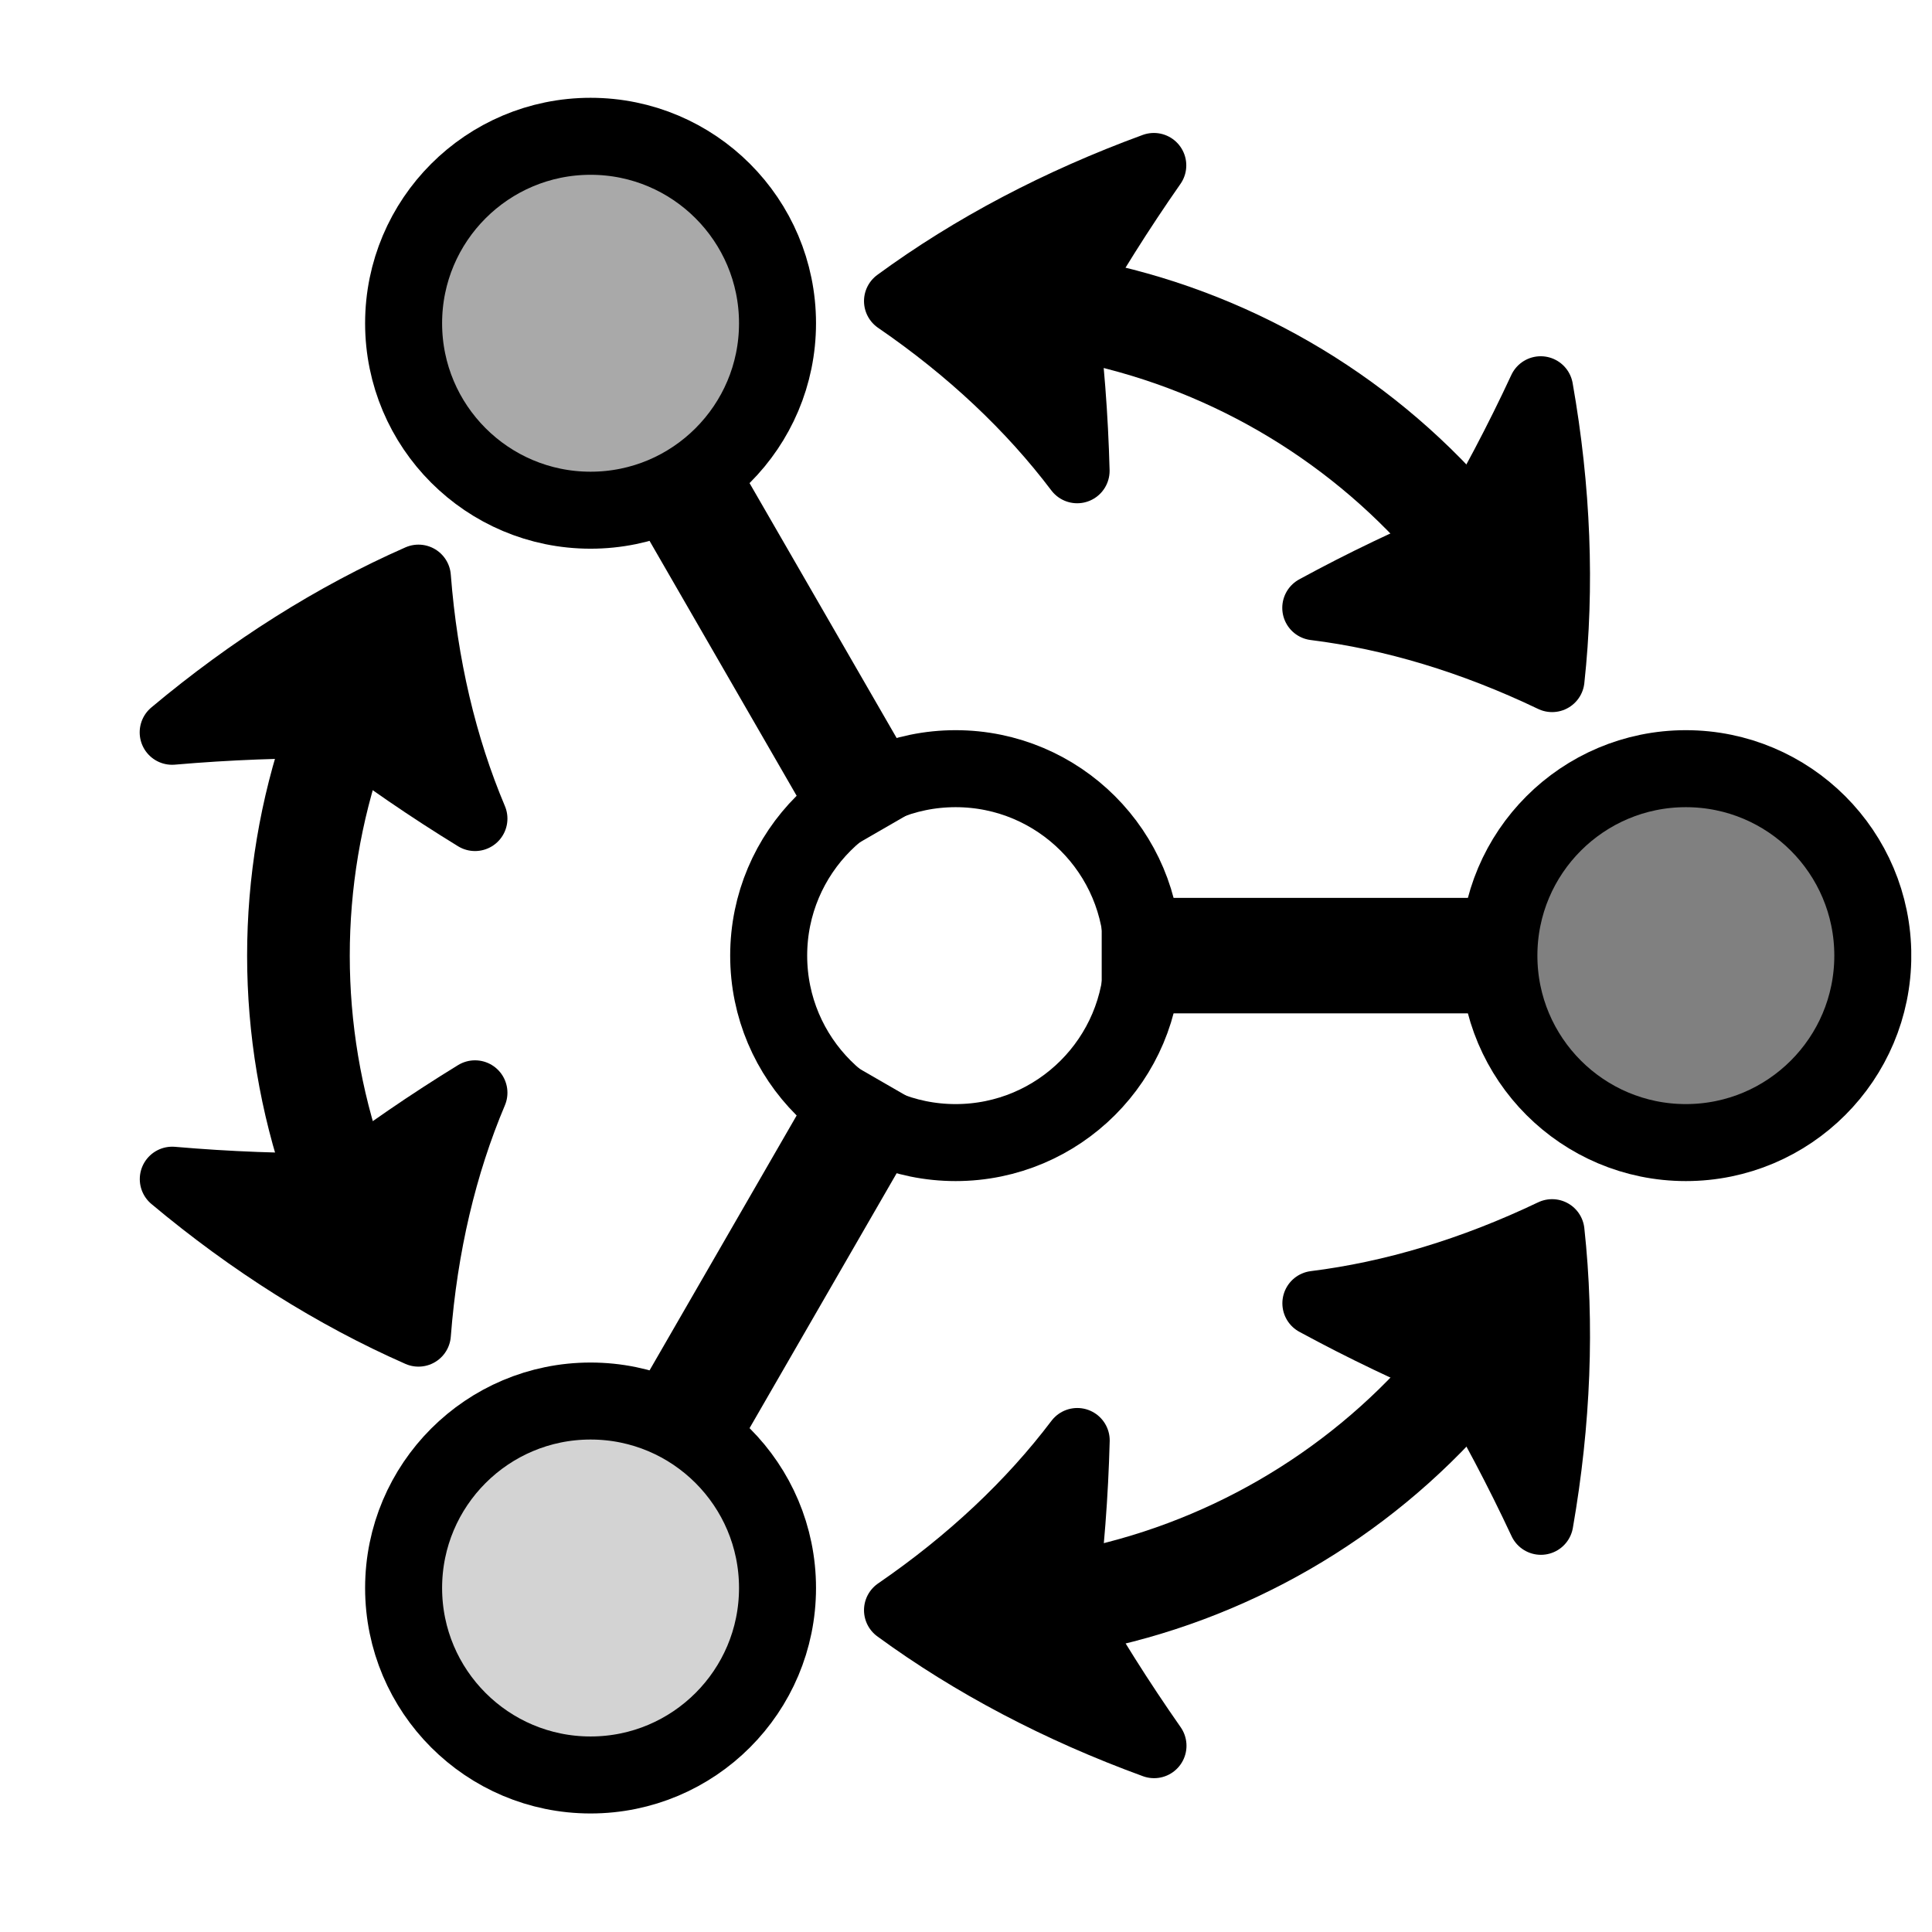
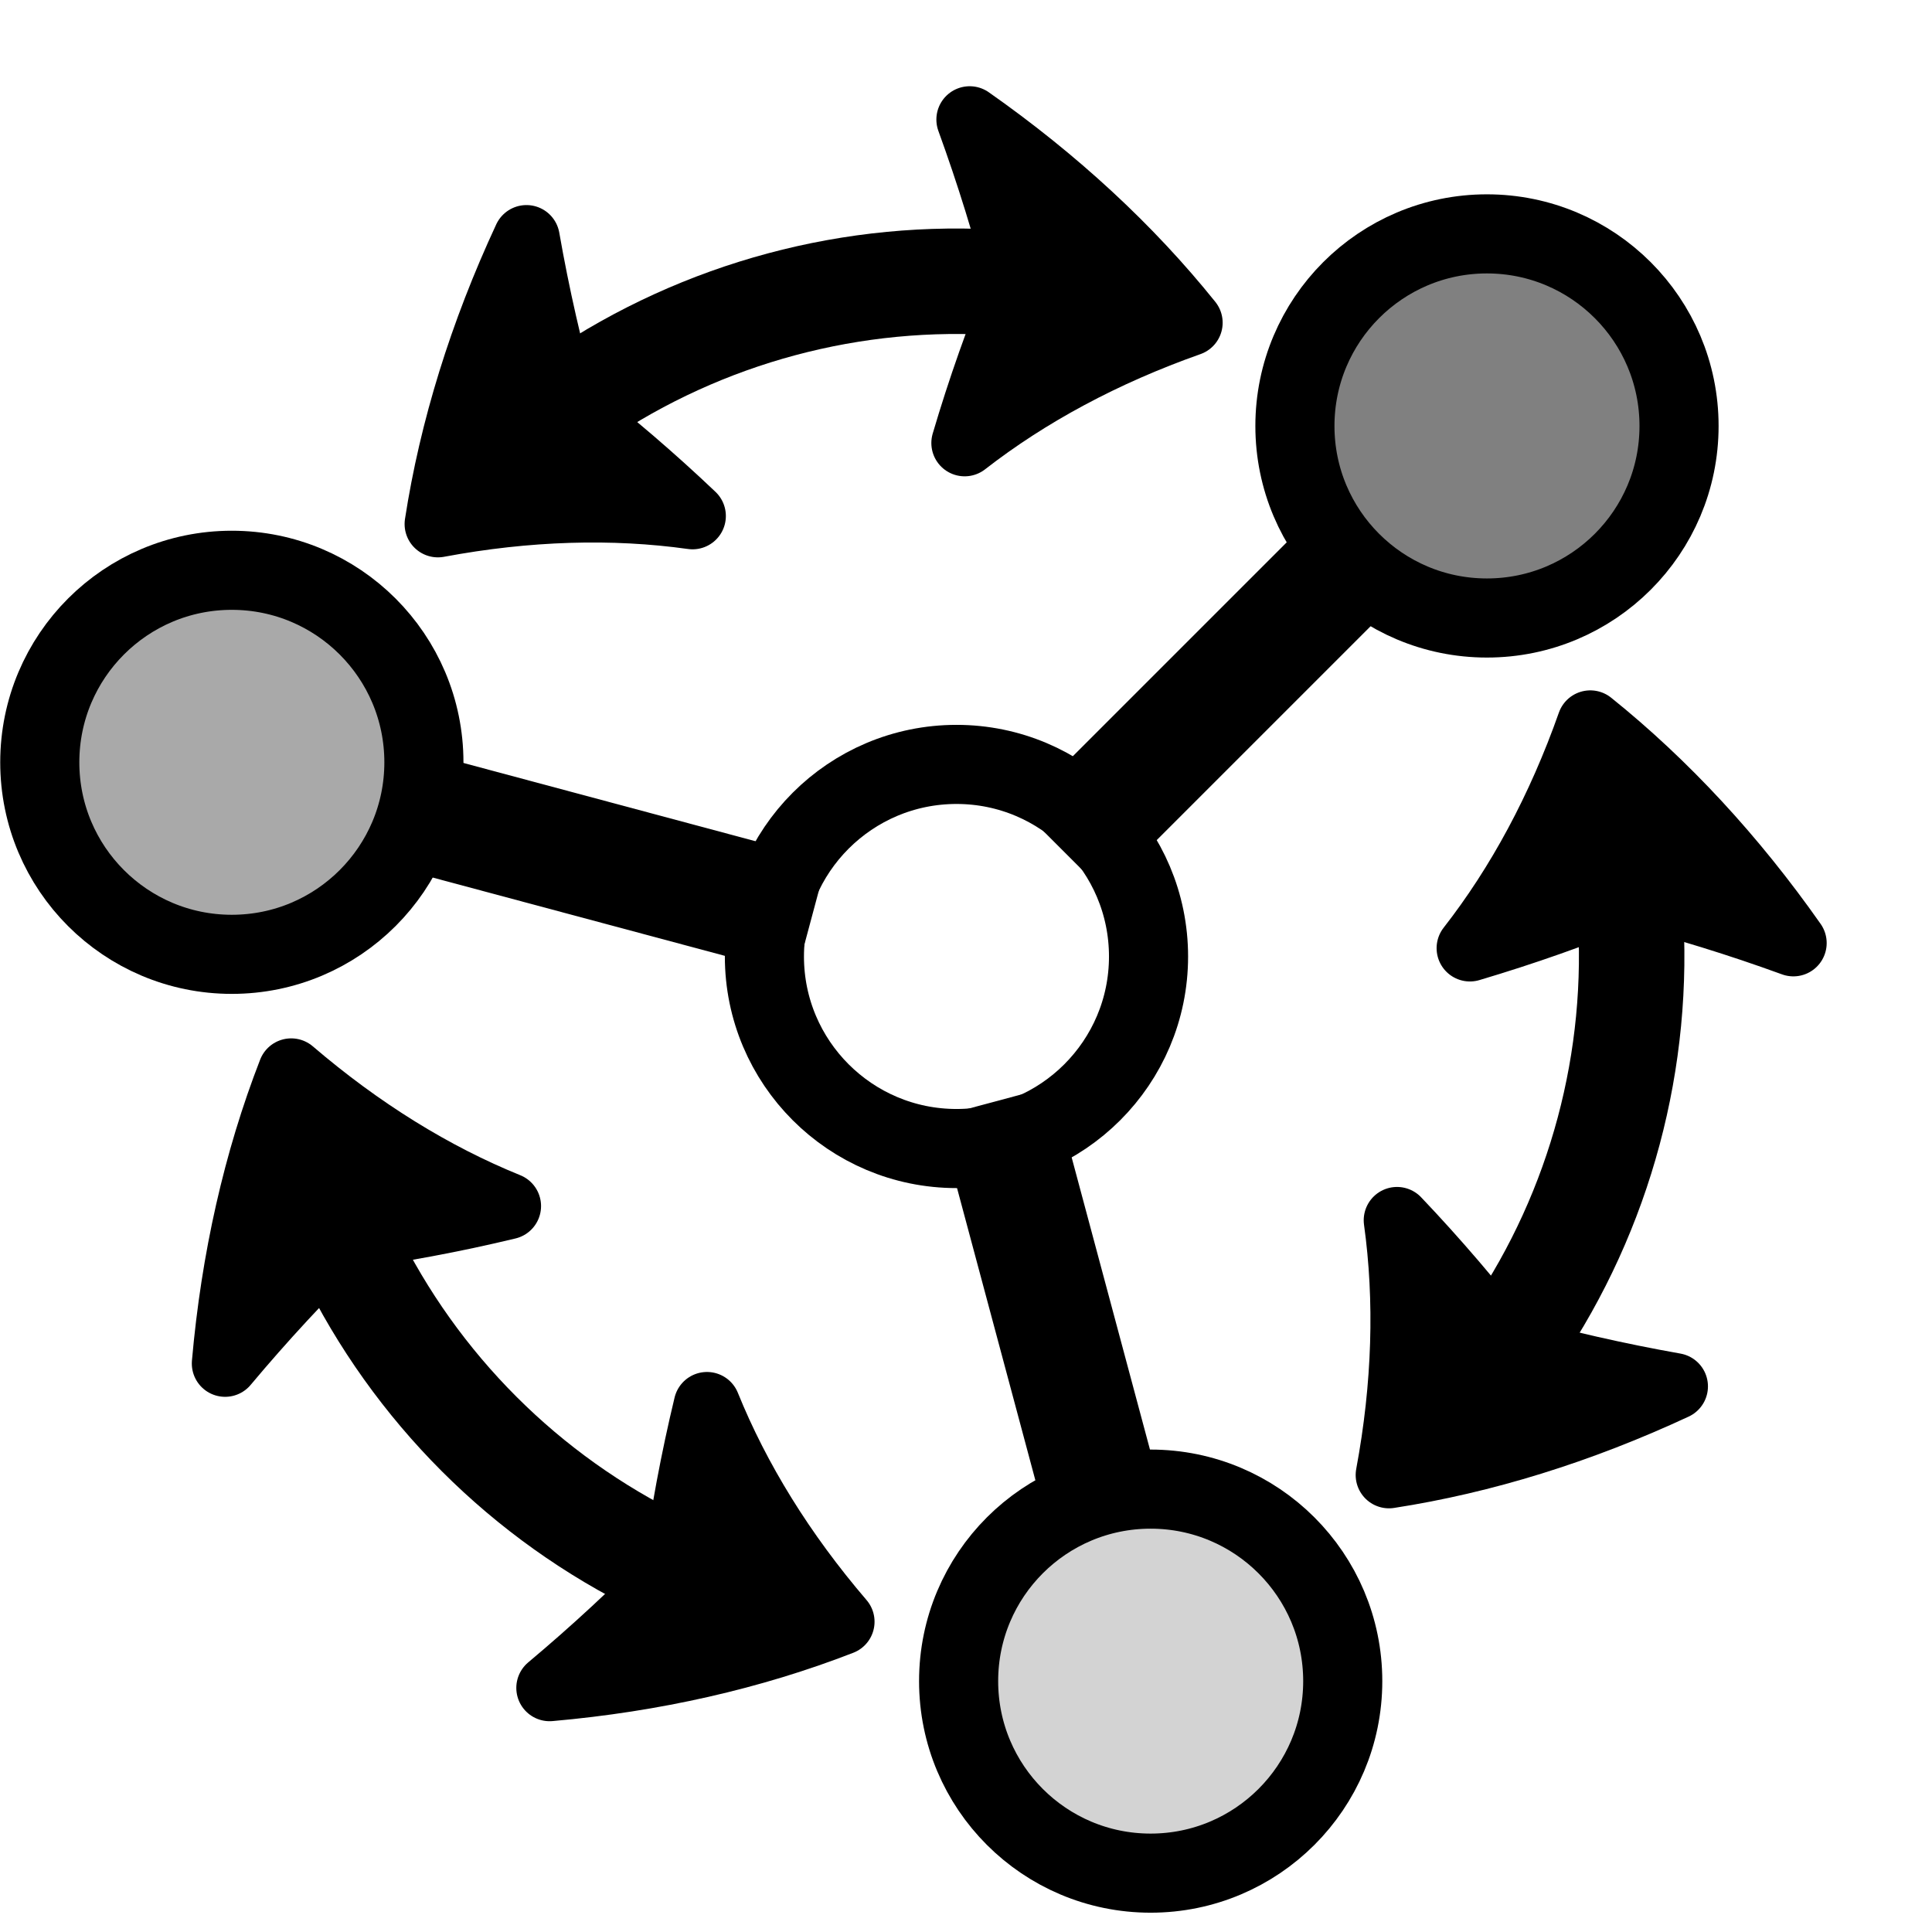
- <svg xmlns="http://www.w3.org/2000/svg" width="74.195pt" height="74.195pt" viewBox="0 0 74.195 74.195">
+ <svg xmlns="http://www.w3.org/2000/svg" width="72.28pt" height="72.28pt" viewBox="0 0 72.28 72.28">
  <defs>
    <clipPath id="clip-0">
-       <path clip-rule="nonzero" d="M 0 0 L 73.398 0 L 73.398 73.398 L 0 73.398 Z M 0 0 " />
+       <path clip-rule="nonzero" d="M 0 0 L 71.566 0 L 71.566 71.566 L 0 71.566 Z M 0 0 " />
    </clipPath>
    <clipPath id="clip-1">
-       <path clip-rule="nonzero" d="M 15 0 L 73.398 0 L 73.398 73.398 L 15 73.398 Z M 15 0 " />
+       <path clip-rule="nonzero" d="M 6 0 L 71.566 0 L 71.566 65 L 6 65 Z M 6 0 " />
    </clipPath>
    <clipPath id="clip-2">
-       <path clip-rule="nonzero" d="M 0 11 L 72 11 L 72 73.398 L 0 73.398 Z M 0 11 " />
+       <path clip-rule="nonzero" d="M 0 0 L 58 0 L 58 71.566 L 0 71.566 Z M 0 0 " />
    </clipPath>
    <clipPath id="clip-3">
-       <path clip-rule="nonzero" d="M 0 0 L 73.398 0 L 73.398 73.398 L 0 73.398 Z M 0 0 " />
+       <path clip-rule="nonzero" d="M 0 13 L 71.566 13 L 71.566 71.566 L 0 71.566 Z M 0 13 " />
    </clipPath>
    <clipPath id="clip-4">
-       <path clip-rule="nonzero" d="M 0 0 L 69 0 L 69 73.398 L 0 73.398 Z M 0 0 " />
+       <path clip-rule="nonzero" d="M 0 0 L 71.566 0 L 71.566 71 L 0 71 Z M 0 0 " />
    </clipPath>
    <clipPath id="clip-5">
-       <path clip-rule="nonzero" d="M 0 0 L 73.398 0 L 73.398 73.398 L 0 73.398 Z M 0 0 " />
+       <path clip-rule="nonzero" d="M 0 0 L 71.566 0 L 71.566 71.566 L 0 71.566 Z M 0 0 " />
+     </clipPath>
+     <clipPath id="clip-6">
+       <path clip-rule="nonzero" d="M 0 0 L 71.566 0 L 71.566 71.566 L 0 71.566 Z M 0 0 " />
    </clipPath>
  </defs>
-   <path fill="none" stroke-width="4.483" stroke-linecap="butt" stroke-linejoin="miter" stroke="rgb(0%, 0%, 0%)" stroke-opacity="1" stroke-miterlimit="10" d="M 5.67 -0 L 22.676 -0 " transform="matrix(0.989267, 0, 0, -0.989267, 36.69982, 36.69883)" />
  <g clip-path="url(#clip-0)">
-     <path fill="none" stroke-width="4.483" stroke-linecap="butt" stroke-linejoin="miter" stroke="rgb(0%, 0%, 0%)" stroke-opacity="1" stroke-miterlimit="10" d="M -2.836 4.908 L -11.337 19.64 " transform="matrix(0.989267, 0, 0, -0.989267, 36.69982, 36.69883)" />
-     <path fill="none" stroke-width="4.483" stroke-linecap="butt" stroke-linejoin="miter" stroke="rgb(0%, 0%, 0%)" stroke-opacity="1" stroke-miterlimit="10" d="M -2.836 -4.909 L -11.337 -19.641 " transform="matrix(0.989267, 0, 0, -0.989267, 36.69982, 36.69883)" />
-     <path fill="none" stroke-width="2.989" stroke-linecap="butt" stroke-linejoin="miter" stroke="rgb(0%, 0%, 0%)" stroke-opacity="1" stroke-miterlimit="10" d="M 7.257 -0 C 7.257 4.007 4.007 7.257 -0.001 7.257 C -4.008 7.257 -7.258 4.007 -7.258 -0 C -7.258 -4.008 -4.008 -7.258 -0.001 -7.258 C 4.007 -7.258 7.257 -4.008 7.257 -0 Z M 7.257 -0 " transform="matrix(0.989267, 0, 0, -0.989267, 36.69982, 36.69883)" />
+     <path fill="none" stroke-width="4.483" stroke-linecap="butt" stroke-linejoin="miter" stroke="rgb(0%, 0%, 0%)" stroke-opacity="1" stroke-miterlimit="10" d="M 4.01 4.011 L 16.035 16.035 " transform="matrix(0.990137, 0, 0, -0.990137, 35.78355, 35.78355)" />
+     <path fill="none" stroke-width="4.483" stroke-linecap="butt" stroke-linejoin="miter" stroke="rgb(0%, 0%, 0%)" stroke-opacity="1" stroke-miterlimit="10" d="M -5.474 1.466 L -21.906 5.869 " transform="matrix(0.990137, 0, 0, -0.990137, 35.78355, 35.78355)" />
+     <path fill="none" stroke-width="4.483" stroke-linecap="butt" stroke-linejoin="miter" stroke="rgb(0%, 0%, 0%)" stroke-opacity="1" stroke-miterlimit="10" d="M 1.465 -5.478 L 5.868 -21.905 " transform="matrix(0.990137, 0, 0, -0.990137, 35.78355, 35.78355)" />
+     <path fill="none" stroke-width="2.989" stroke-linecap="butt" stroke-linejoin="miter" stroke="rgb(0%, 0%, 0%)" stroke-opacity="1" stroke-miterlimit="10" d="M 7.257 -0.002 C 7.257 4.007 4.006 7.257 0.002 7.257 C -4.007 7.257 -7.257 4.007 -7.257 -0.002 C -7.257 -4.006 -4.007 -7.257 0.002 -7.257 C 4.006 -7.257 7.257 -4.006 7.257 -0.002 Z M 7.257 -0.002 " transform="matrix(0.990137, 0, 0, -0.990137, 35.78355, 35.78355)" />
  </g>
-   <path fill-rule="nonzero" fill="rgb(50%, 50%, 50%)" fill-opacity="1" d="M 71.922 36.699 C 71.922 32.734 68.707 29.52 64.742 29.52 C 60.777 29.52 57.562 32.734 57.562 36.699 C 57.562 40.664 60.777 43.879 64.742 43.879 C 68.707 43.879 71.922 40.664 71.922 36.699 Z M 71.922 36.699 " />
+   <path fill-rule="nonzero" fill="rgb(50%, 50%, 50%)" fill-opacity="1" d="M 62.816 15.938 C 62.816 11.969 59.598 8.75 55.629 8.75 C 51.66 8.75 48.445 11.969 48.445 15.938 C 48.445 19.906 51.66 23.121 55.629 23.121 C 59.598 23.121 62.816 19.906 62.816 15.938 Z M 62.816 15.938 " />
  <g clip-path="url(#clip-1)">
-     <path fill="none" stroke-width="2.989" stroke-linecap="butt" stroke-linejoin="miter" stroke="rgb(0%, 0%, 0%)" stroke-opacity="1" stroke-miterlimit="10" d="M 35.604 -0 C 35.604 4.007 32.354 7.257 28.347 7.257 C 24.339 7.257 21.089 4.007 21.089 -0 C 21.089 -4.008 24.339 -7.258 28.347 -7.258 C 32.354 -7.258 35.604 -4.008 35.604 -0 Z M 35.604 -0 " transform="matrix(0.989267, 0, 0, -0.989267, 36.69982, 36.69883)" />
+     <path fill="none" stroke-width="2.989" stroke-linecap="butt" stroke-linejoin="miter" stroke="rgb(0%, 0%, 0%)" stroke-opacity="1" stroke-miterlimit="10" d="M 27.302 20.044 C 27.302 24.052 24.051 27.303 20.043 27.303 C 16.035 27.303 12.788 24.052 12.788 20.044 C 12.788 16.035 16.035 12.789 20.043 12.789 C 24.051 12.789 27.302 16.035 27.302 20.044 Z M 27.302 20.044 " transform="matrix(0.990137, 0, 0, -0.990137, 35.78355, 35.78355)" />
  </g>
-   <path fill-rule="nonzero" fill="rgb(66.399%, 66.399%, 66.399%)" fill-opacity="1" stroke-width="2.989" stroke-linecap="butt" stroke-linejoin="miter" stroke="rgb(0%, 0%, 0%)" stroke-opacity="1" stroke-miterlimit="10" d="M -6.915 24.548 C -6.915 28.556 -10.164 31.806 -14.172 31.806 C -18.18 31.806 -21.43 28.556 -21.43 24.548 C -21.43 20.54 -18.18 17.291 -14.172 17.291 C -10.164 17.291 -6.915 20.54 -6.915 24.548 Z M -6.915 24.548 " transform="matrix(0.989267, 0, 0, -0.989267, 36.69982, 36.69883)" />
-   <path fill-rule="nonzero" fill="rgb(82.799%, 82.799%, 82.799%)" fill-opacity="1" d="M 29.859 60.984 C 29.859 57.02 26.645 53.805 22.68 53.805 C 18.715 53.805 15.5 57.02 15.5 60.984 C 15.5 64.949 18.715 68.164 22.68 68.164 C 26.645 68.164 29.859 64.949 29.859 60.984 Z M 29.859 60.984 " />
+   <path fill-rule="nonzero" fill="rgb(66.399%, 66.399%, 66.399%)" fill-opacity="1" d="M 15.859 28.52 C 15.859 24.551 12.641 21.336 8.672 21.336 C 4.703 21.336 1.488 24.551 1.488 28.52 C 1.488 32.488 4.703 35.703 8.672 35.703 C 12.641 35.703 15.859 32.488 15.859 28.52 Z M 15.859 28.52 " />
  <g clip-path="url(#clip-2)">
-     <path fill="none" stroke-width="2.989" stroke-linecap="butt" stroke-linejoin="miter" stroke="rgb(0%, 0%, 0%)" stroke-opacity="1" stroke-miterlimit="10" d="M -6.915 -24.549 C -6.915 -20.541 -10.164 -17.291 -14.172 -17.291 C -18.18 -17.291 -21.43 -20.541 -21.43 -24.549 C -21.43 -28.557 -18.18 -31.807 -14.172 -31.807 C -10.164 -31.807 -6.915 -28.557 -6.915 -24.549 Z M -6.915 -24.549 " transform="matrix(0.989267, 0, 0, -0.989267, 36.69982, 36.69883)" />
+     <path fill="none" stroke-width="2.989" stroke-linecap="butt" stroke-linejoin="miter" stroke="rgb(0%, 0%, 0%)" stroke-opacity="1" stroke-miterlimit="10" d="M -20.123 7.336 C -20.123 11.345 -23.373 14.592 -27.382 14.592 C -31.39 14.592 -34.637 11.345 -34.637 7.336 C -34.637 3.328 -31.39 0.081 -27.382 0.081 C -23.373 0.081 -20.123 3.328 -20.123 7.336 Z M -20.123 7.336 " transform="matrix(0.990137, 0, 0, -0.990137, 35.78355, 35.78355)" />
  </g>
+   <path fill-rule="nonzero" fill="rgb(82.799%, 82.799%, 82.799%)" fill-opacity="1" d="M 50.234 62.895 C 50.234 58.926 47.016 55.711 43.047 55.711 C 39.078 55.711 35.863 58.926 35.863 62.895 C 35.863 66.863 39.078 70.078 43.047 70.078 C 47.016 70.078 50.234 66.863 50.234 62.895 Z M 50.234 62.895 " />
  <g clip-path="url(#clip-3)">
-     <path fill="none" stroke-width="3.985" stroke-linecap="butt" stroke-linejoin="miter" stroke="rgb(0%, 0%, 0%)" stroke-opacity="1" stroke-miterlimit="10" d="M 19.277 16.718 C 15.533 21.03 10.44 23.972 4.833 25.054 " transform="matrix(0.989267, 0, 0, -0.989267, 36.69982, 36.69883)" />
+     <path fill="none" stroke-width="2.989" stroke-linecap="butt" stroke-linejoin="miter" stroke="rgb(0%, 0%, 0%)" stroke-opacity="1" stroke-miterlimit="10" d="M 14.595 -27.381 C 14.595 -23.373 11.344 -20.126 7.336 -20.126 C 3.327 -20.126 0.081 -23.373 0.081 -27.381 C 0.081 -31.389 3.327 -34.636 7.336 -34.636 C 11.344 -34.636 14.595 -31.389 14.595 -27.381 Z M 14.595 -27.381 " transform="matrix(0.990137, 0, 0, -0.990137, 35.78355, 35.78355)" />
  </g>
-   <path fill-rule="nonzero" fill="rgb(0%, 0%, 0%)" fill-opacity="1" stroke-width="2.517" stroke-linecap="butt" stroke-linejoin="round" stroke="rgb(0%, 0%, 0%)" stroke-opacity="1" stroke-miterlimit="10" d="M 23.154 10.712 C 23.545 14.305 23.399 18.112 22.712 22.009 C 21.788 20.019 20.773 18.1 19.675 16.244 C 17.701 15.423 15.786 14.507 13.938 13.5 C 16.955 13.125 20.062 12.193 23.154 10.712 Z M 23.154 10.712 " transform="matrix(0.989267, 0, 0, -0.989267, 36.69982, 36.69883)" />
-   <path fill-rule="nonzero" fill="rgb(0%, 0%, 0%)" fill-opacity="1" stroke-width="2.517" stroke-linecap="butt" stroke-linejoin="round" stroke="rgb(0%, 0%, 0%)" stroke-opacity="1" stroke-miterlimit="10" d="M -2.299 25.409 C 0.529 23.47 2.886 21.243 4.718 18.819 C 4.663 20.927 4.501 23.04 4.224 25.16 C 5.283 27.04 6.44 28.88 7.695 30.677 C 3.984 29.318 0.615 27.545 -2.299 25.409 Z M -2.299 25.409 " transform="matrix(0.989267, 0, 0, -0.989267, 36.69982, 36.69883)" />
  <g clip-path="url(#clip-4)">
-     <path fill="none" stroke-width="3.985" stroke-linecap="butt" stroke-linejoin="miter" stroke="rgb(0%, 0%, 0%)" stroke-opacity="1" stroke-miterlimit="10" d="M -24.115 8.335 C -25.979 2.937 -25.979 -2.946 -24.111 -8.34 " transform="matrix(0.989267, 0, 0, -0.989267, 36.69982, 36.69883)" />
+     <path fill="none" stroke-width="3.985" stroke-linecap="butt" stroke-linejoin="miter" stroke="rgb(0%, 0%, 0%)" stroke-opacity="1" stroke-miterlimit="10" d="M 1.809 25.449 C -3.884 25.855 -9.569 24.332 -14.296 21.133 " transform="matrix(0.990137, 0, 0, -0.990137, 35.78355, 35.78355)" />
  </g>
-   <path fill-rule="nonzero" fill="rgb(0%, 0%, 0%)" fill-opacity="1" stroke-width="2.517" stroke-linecap="butt" stroke-linejoin="round" stroke="rgb(0%, 0%, 0%)" stroke-opacity="1" stroke-miterlimit="10" d="M -20.853 14.696 C -24.162 13.239 -27.384 11.206 -30.417 8.667 C -28.233 8.856 -26.062 8.939 -23.906 8.916 C -22.208 7.62 -20.455 6.42 -18.658 5.318 C -19.842 8.122 -20.589 11.281 -20.853 14.696 Z M -20.853 14.696 " transform="matrix(0.989267, 0, 0, -0.989267, 36.69982, 36.69883)" />
-   <path fill-rule="nonzero" fill="rgb(0%, 0%, 0%)" fill-opacity="1" stroke-width="2.517" stroke-linecap="butt" stroke-linejoin="round" stroke="rgb(0%, 0%, 0%)" stroke-opacity="1" stroke-miterlimit="10" d="M -20.853 -14.697 C -20.589 -11.278 -19.842 -8.123 -18.658 -5.323 C -20.455 -6.425 -22.204 -7.625 -23.906 -8.92 C -26.058 -8.948 -28.229 -8.865 -30.413 -8.676 C -27.384 -11.211 -24.162 -13.24 -20.853 -14.697 Z M -20.853 -14.697 " transform="matrix(0.989267, 0, 0, -0.989267, 36.69982, 36.69883)" />
+   <path fill-rule="nonzero" fill="rgb(0%, 0%, 0%)" fill-opacity="1" stroke-width="2.517" stroke-linecap="butt" stroke-linejoin="round" stroke="rgb(0%, 0%, 0%)" stroke-opacity="1" stroke-miterlimit="10" d="M 8.799 23.946 C 6.535 26.766 3.738 29.35 0.499 31.623 C 1.248 29.563 1.891 27.488 2.424 25.397 C 1.611 23.421 0.905 21.421 0.309 19.401 C 2.708 21.267 5.568 22.805 8.799 23.946 Z M 8.799 23.946 " transform="matrix(0.990137, 0, 0, -0.990137, 35.78355, 35.78355)" />
+   <path fill-rule="nonzero" fill="rgb(0%, 0%, 0%)" fill-opacity="1" stroke-width="2.517" stroke-linecap="butt" stroke-linejoin="round" stroke="rgb(0%, 0%, 0%)" stroke-opacity="1" stroke-miterlimit="10" d="M -19.594 16.339 C -16.225 16.97 -12.982 17.065 -9.972 16.643 C -11.499 18.095 -13.112 19.476 -14.805 20.781 C -15.385 22.857 -15.87 24.975 -16.248 27.133 C -17.913 23.551 -19.042 19.914 -19.594 16.339 Z M -19.594 16.339 " transform="matrix(0.990137, 0, 0, -0.990137, 35.78355, 35.78355)" />
  <g clip-path="url(#clip-5)">
-     <path fill="none" stroke-width="3.985" stroke-linecap="butt" stroke-linejoin="miter" stroke="rgb(0%, 0%, 0%)" stroke-opacity="1" stroke-miterlimit="10" d="M 4.84 -25.051 C 10.444 -23.969 15.541 -21.023 19.281 -16.711 " transform="matrix(0.989267, 0, 0, -0.989267, 36.69982, 36.69883)" />
+     <path fill="none" stroke-width="3.985" stroke-linecap="butt" stroke-linejoin="miter" stroke="rgb(0%, 0%, 0%)" stroke-opacity="1" stroke-miterlimit="10" d="M -22.943 -11.159 C -20.446 -16.291 -16.288 -20.453 -11.151 -22.947 " transform="matrix(0.990137, 0, 0, -0.990137, 35.78355, 35.78355)" />
  </g>
-   <path fill-rule="nonzero" fill="rgb(0%, 0%, 0%)" fill-opacity="1" stroke-width="2.517" stroke-linecap="butt" stroke-linejoin="round" stroke="rgb(0%, 0%, 0%)" stroke-opacity="1" stroke-miterlimit="10" d="M -2.299 -25.41 C 0.615 -27.542 3.988 -29.319 7.703 -30.673 C 6.448 -28.877 5.287 -27.041 4.232 -25.161 C 4.505 -23.041 4.667 -20.924 4.722 -18.82 C 2.89 -21.244 0.525 -23.471 -2.299 -25.41 Z M -2.299 -25.41 " transform="matrix(0.989267, 0, 0, -0.989267, 36.69982, 36.69883)" />
-   <path fill-rule="nonzero" fill="rgb(0%, 0%, 0%)" fill-opacity="1" stroke-width="2.517" stroke-linecap="butt" stroke-linejoin="round" stroke="rgb(0%, 0%, 0%)" stroke-opacity="1" stroke-miterlimit="10" d="M 23.154 -10.713 C 20.062 -12.19 16.955 -13.122 13.942 -13.497 C 15.79 -14.5 17.705 -15.416 19.679 -16.241 C 20.777 -18.093 21.792 -20.016 22.72 -22.002 C 23.399 -18.109 23.545 -14.306 23.154 -10.713 Z M 23.154 -10.713 " transform="matrix(0.989267, 0, 0, -0.989267, 36.69982, 36.69883)" />
+   <path fill-rule="nonzero" fill="rgb(0%, 0%, 0%)" fill-opacity="1" stroke-width="2.517" stroke-linecap="butt" stroke-linejoin="round" stroke="rgb(0%, 0%, 0%)" stroke-opacity="1" stroke-miterlimit="10" d="M -25.137 -4.353 C -26.447 -7.722 -27.287 -11.439 -27.634 -15.38 C -26.226 -13.699 -24.75 -12.105 -23.208 -10.598 C -21.089 -10.314 -19.002 -9.924 -16.955 -9.431 C -19.772 -8.29 -22.533 -6.582 -25.137 -4.353 Z M -25.137 -4.353 " transform="matrix(0.990137, 0, 0, -0.990137, 35.78355, 35.78355)" />
+   <path fill-rule="nonzero" fill="rgb(0%, 0%, 0%)" fill-opacity="1" stroke-width="2.517" stroke-linecap="butt" stroke-linejoin="round" stroke="rgb(0%, 0%, 0%)" stroke-opacity="1" stroke-miterlimit="10" d="M -4.354 -25.136 C -6.583 -22.536 -8.287 -19.775 -9.427 -16.958 C -9.92 -19.005 -10.311 -21.092 -10.595 -23.211 C -12.102 -24.754 -13.692 -26.229 -15.373 -27.637 C -11.435 -27.29 -7.723 -26.446 -4.354 -25.136 Z M -4.354 -25.136 " transform="matrix(0.990137, 0, 0, -0.990137, 35.78355, 35.78355)" />
+   <g clip-path="url(#clip-6)">
+     <path fill="none" stroke-width="3.985" stroke-linecap="butt" stroke-linejoin="miter" stroke="rgb(0%, 0%, 0%)" stroke-opacity="1" stroke-miterlimit="10" d="M 21.136 -14.291 C 24.331 -9.565 25.854 -3.88 25.448 1.817 " transform="matrix(0.990137, 0, 0, -0.990137, 35.78355, 35.78355)" />
+   </g>
+   <path fill-rule="nonzero" fill="rgb(0%, 0%, 0%)" fill-opacity="1" stroke-width="2.517" stroke-linecap="butt" stroke-linejoin="round" stroke="rgb(0%, 0%, 0%)" stroke-opacity="1" stroke-miterlimit="10" d="M 16.342 -19.593 C 19.913 -19.041 23.55 -17.913 27.136 -16.244 C 24.978 -15.861 22.86 -15.38 20.785 -14.8 C 19.479 -13.107 18.098 -11.494 16.646 -9.967 C 17.064 -12.981 16.97 -16.224 16.342 -19.593 Z M 16.342 -19.593 " transform="matrix(0.990137, 0, 0, -0.990137, 35.78355, 35.78355)" />
+   <path fill-rule="nonzero" fill="rgb(0%, 0%, 0%)" fill-opacity="1" stroke-width="2.517" stroke-linecap="butt" stroke-linejoin="round" stroke="rgb(0%, 0%, 0%)" stroke-opacity="1" stroke-miterlimit="10" d="M 23.949 8.796 C 22.809 5.565 21.27 2.709 19.4 0.314 C 21.42 0.914 23.42 1.616 25.397 2.433 C 27.488 1.896 29.563 1.257 31.622 0.507 C 29.354 3.738 26.766 6.532 23.949 8.796 Z M 23.949 8.796 " transform="matrix(0.990137, 0, 0, -0.990137, 35.78355, 35.78355)" />
</svg>
